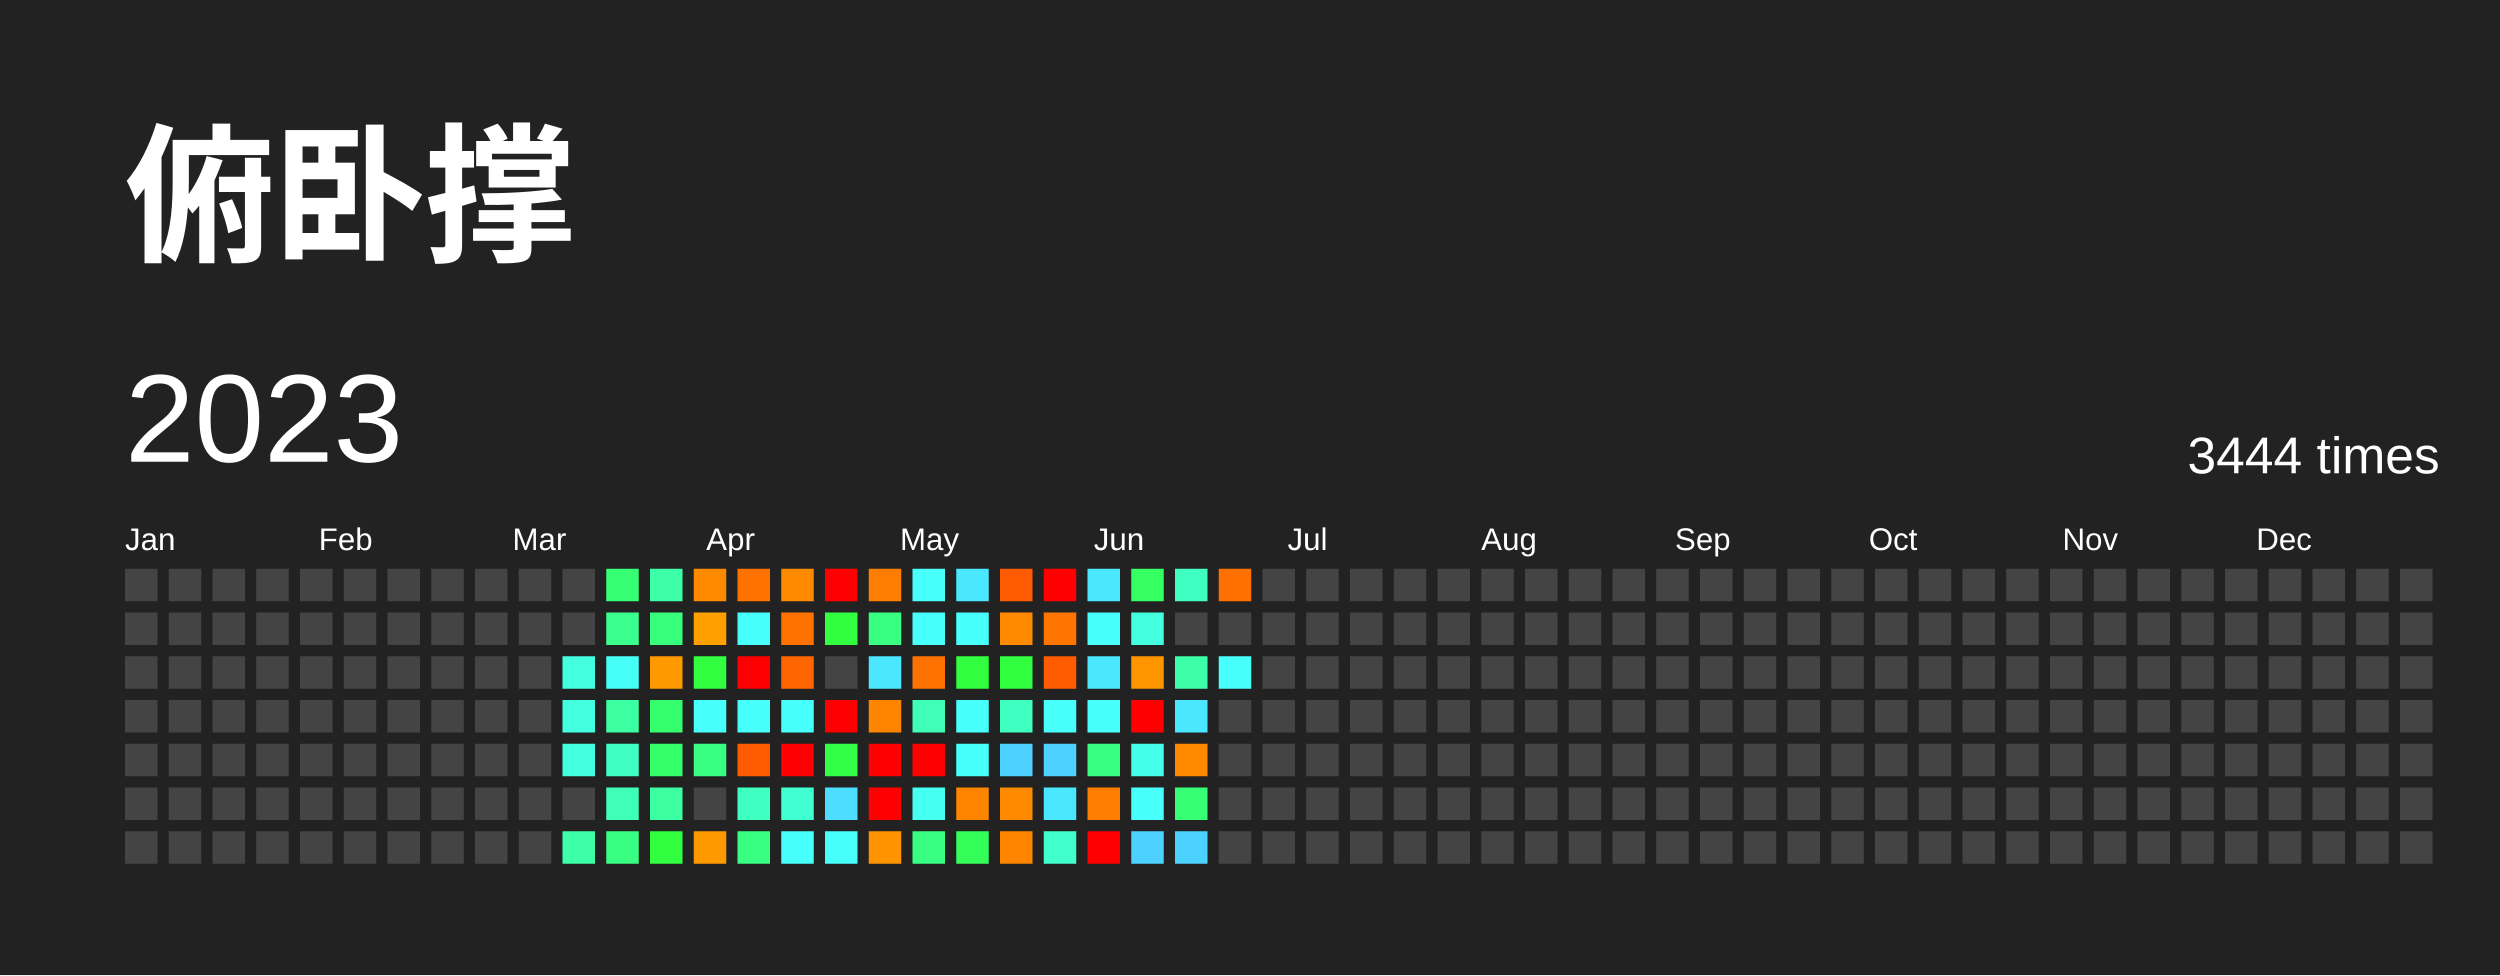
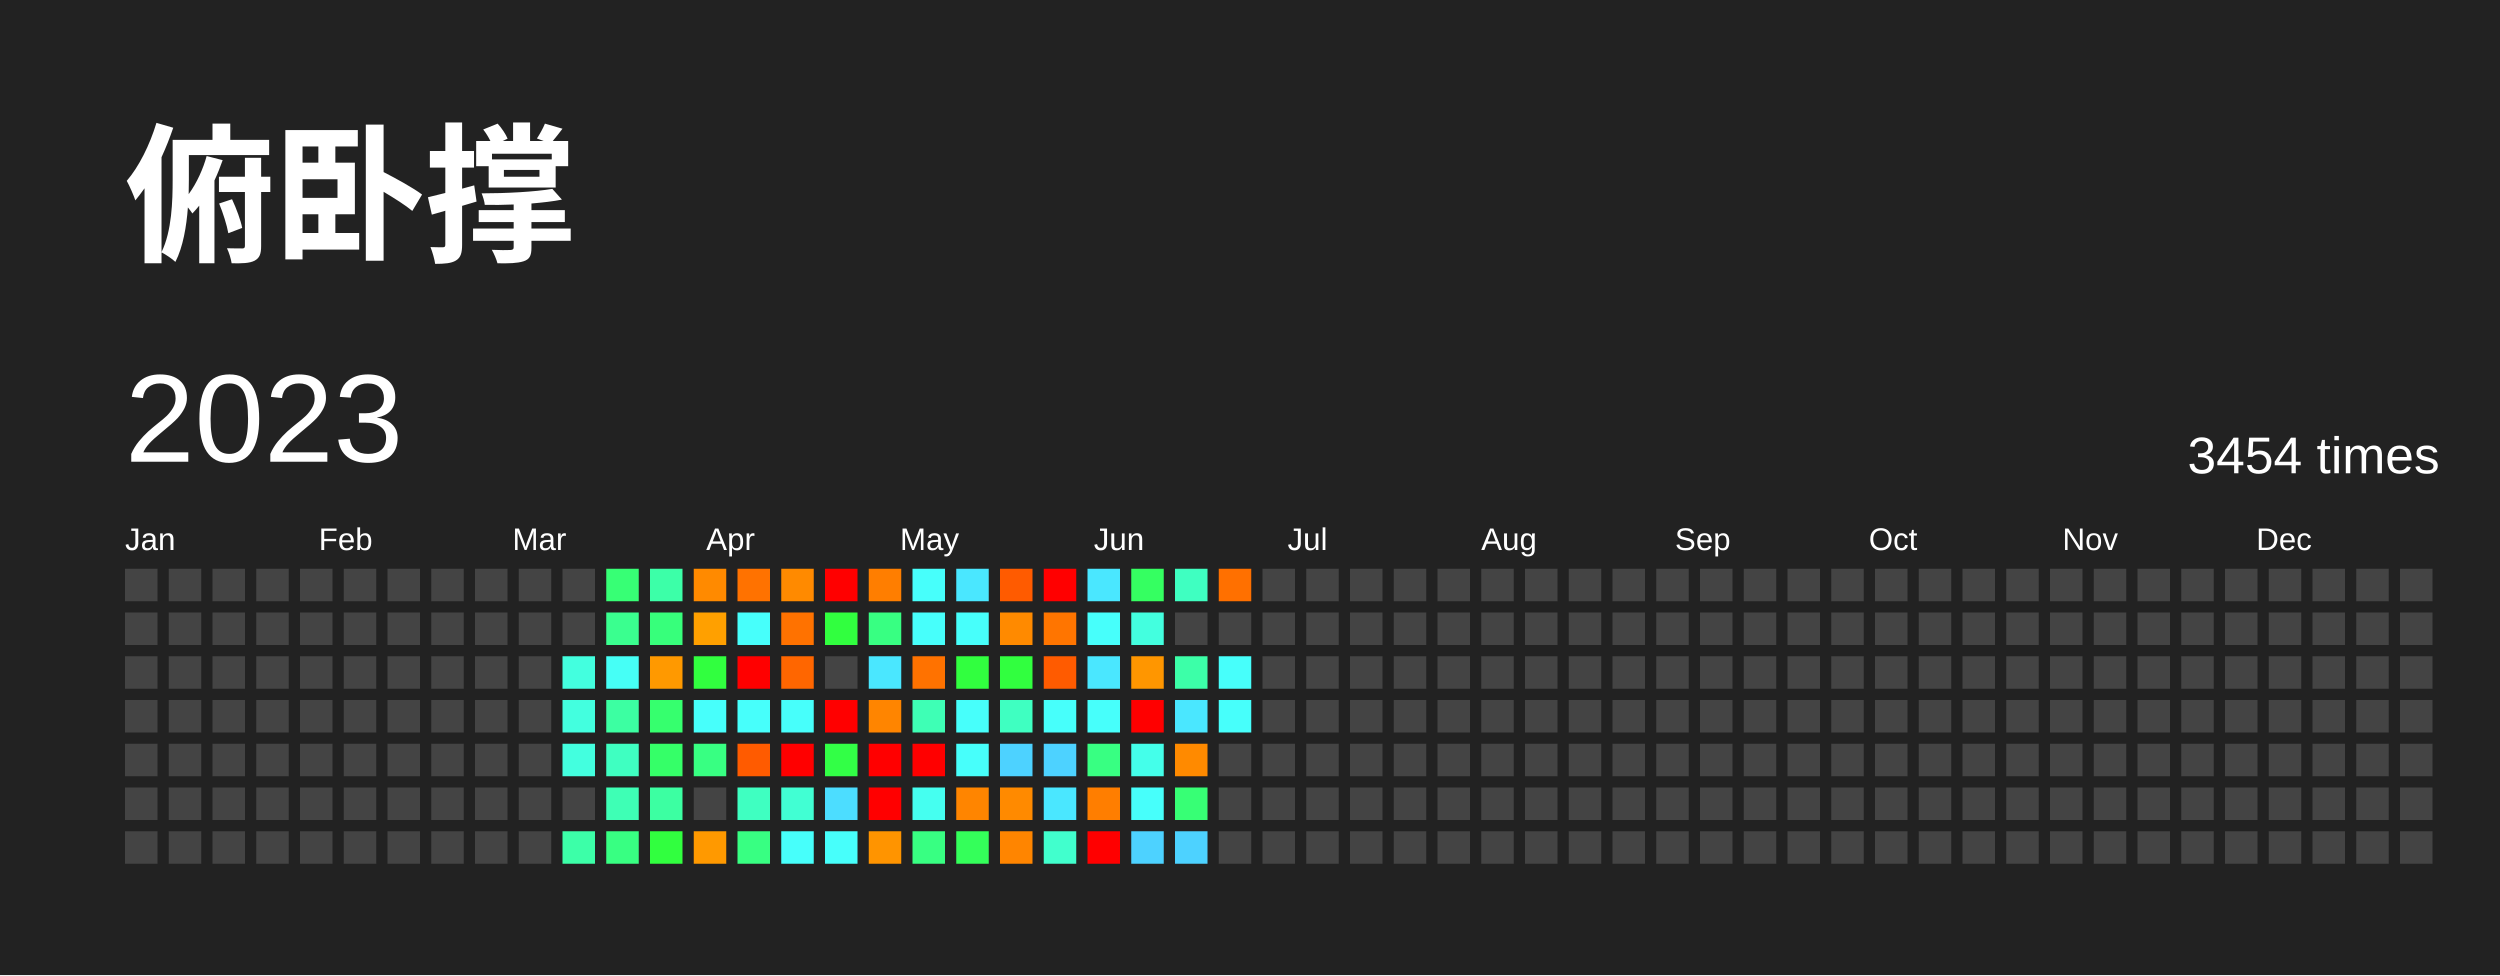
<svg xmlns="http://www.w3.org/2000/svg" baseProfile="full" height="78mm" version="1.1" viewBox="0,0,200,78" width="200mm">
  <defs />
  <rect fill="#222222" height="78" width="200" x="0" y="0" />
  <text fill="#FFFFFF" style="font-size:12px; font-family:Arial; font-weight:bold;" x="10" y="20">俯卧撑</text>
  <text dominant-baseline="hanging" fill="#FFFFFF" style="font-size:10.0px; font-family:Arial;" x="10" y="30">2023</text>
-   <text dominant-baseline="hanging" fill="#FFFFFF" style="font-size:4.125px; font-family:Arial;" x="175" y="35">3444 times</text>
+   <text dominant-baseline="hanging" fill="#FFFFFF" style="font-size:4.125px; font-family:Arial;" x="175" y="35">3454 times</text>
  <text fill="#FFFFFF" style="font-size:2.5px; font-family:Arial" x="10.0" y="44">Jan</text>
  <text fill="#FFFFFF" style="font-size:2.5px; font-family:Arial" x="25.5" y="44">Feb</text>
  <text fill="#FFFFFF" style="font-size:2.5px; font-family:Arial" x="41.0" y="44">Mar</text>
  <text fill="#FFFFFF" style="font-size:2.5px; font-family:Arial" x="56.5" y="44">Apr</text>
  <text fill="#FFFFFF" style="font-size:2.5px; font-family:Arial" x="72.0" y="44">May</text>
  <text fill="#FFFFFF" style="font-size:2.5px; font-family:Arial" x="87.5" y="44">Jun</text>
  <text fill="#FFFFFF" style="font-size:2.5px; font-family:Arial" x="103.0" y="44">Jul</text>
  <text fill="#FFFFFF" style="font-size:2.5px; font-family:Arial" x="118.5" y="44">Aug</text>
  <text fill="#FFFFFF" style="font-size:2.5px; font-family:Arial" x="134.0" y="44">Sep</text>
  <text fill="#FFFFFF" style="font-size:2.5px; font-family:Arial" x="149.5" y="44">Oct</text>
  <text fill="#FFFFFF" style="font-size:2.5px; font-family:Arial" x="165.0" y="44">Nov</text>
  <text fill="#FFFFFF" style="font-size:2.5px; font-family:Arial" x="180.5" y="44">Dec</text>
  <rect fill="#444444" height="2.6" width="2.6" x="10.0" y="45.5" />
  <rect fill="#444444" height="2.6" width="2.6" x="10.0" y="49.0" />
  <rect fill="#444444" height="2.6" width="2.6" x="10.0" y="52.5" />
  <rect fill="#444444" height="2.6" width="2.6" x="10.0" y="56.0" />
  <rect fill="#444444" height="2.6" width="2.6" x="10.0" y="59.5" />
  <rect fill="#444444" height="2.6" width="2.6" x="10.0" y="63.0" />
  <rect fill="#444444" height="2.6" width="2.6" x="10.0" y="66.5" />
  <rect fill="#444444" height="2.6" width="2.6" x="13.5" y="45.5" />
  <rect fill="#444444" height="2.6" width="2.6" x="13.5" y="49.0" />
  <rect fill="#444444" height="2.6" width="2.6" x="13.5" y="52.5" />
  <rect fill="#444444" height="2.6" width="2.6" x="13.5" y="56.0" />
  <rect fill="#444444" height="2.6" width="2.6" x="13.5" y="59.5" />
  <rect fill="#444444" height="2.6" width="2.6" x="13.5" y="63.0" />
  <rect fill="#444444" height="2.6" width="2.6" x="13.5" y="66.5" />
  <rect fill="#444444" height="2.6" width="2.6" x="17.0" y="45.5" />
  <rect fill="#444444" height="2.6" width="2.6" x="17.0" y="49.0" />
  <rect fill="#444444" height="2.6" width="2.6" x="17.0" y="52.5" />
  <rect fill="#444444" height="2.6" width="2.6" x="17.0" y="56.0" />
  <rect fill="#444444" height="2.6" width="2.6" x="17.0" y="59.5" />
  <rect fill="#444444" height="2.6" width="2.6" x="17.0" y="63.0" />
  <rect fill="#444444" height="2.6" width="2.6" x="17.0" y="66.5" />
  <rect fill="#444444" height="2.6" width="2.6" x="20.5" y="45.5" />
  <rect fill="#444444" height="2.6" width="2.6" x="20.5" y="49.0" />
  <rect fill="#444444" height="2.6" width="2.6" x="20.5" y="52.5" />
  <rect fill="#444444" height="2.6" width="2.6" x="20.5" y="56.0" />
  <rect fill="#444444" height="2.6" width="2.6" x="20.5" y="59.5" />
  <rect fill="#444444" height="2.6" width="2.6" x="20.5" y="63.0" />
  <rect fill="#444444" height="2.6" width="2.6" x="20.5" y="66.5" />
  <rect fill="#444444" height="2.6" width="2.6" x="24.0" y="45.5" />
  <rect fill="#444444" height="2.6" width="2.6" x="24.0" y="49.0" />
  <rect fill="#444444" height="2.6" width="2.6" x="24.0" y="52.5" />
  <rect fill="#444444" height="2.6" width="2.6" x="24.0" y="56.0" />
  <rect fill="#444444" height="2.6" width="2.6" x="24.0" y="59.5" />
  <rect fill="#444444" height="2.6" width="2.6" x="24.0" y="63.0" />
  <rect fill="#444444" height="2.6" width="2.6" x="24.0" y="66.5" />
  <rect fill="#444444" height="2.6" width="2.6" x="27.5" y="45.5" />
  <rect fill="#444444" height="2.6" width="2.6" x="27.5" y="49.0" />
  <rect fill="#444444" height="2.6" width="2.6" x="27.5" y="52.5" />
  <rect fill="#444444" height="2.6" width="2.6" x="27.5" y="56.0" />
  <rect fill="#444444" height="2.6" width="2.6" x="27.5" y="59.5" />
  <rect fill="#444444" height="2.6" width="2.6" x="27.5" y="63.0" />
  <rect fill="#444444" height="2.6" width="2.6" x="27.5" y="66.5" />
  <rect fill="#444444" height="2.6" width="2.6" x="31.0" y="45.5" />
  <rect fill="#444444" height="2.6" width="2.6" x="31.0" y="49.0" />
  <rect fill="#444444" height="2.6" width="2.6" x="31.0" y="52.5" />
  <rect fill="#444444" height="2.6" width="2.6" x="31.0" y="56.0" />
  <rect fill="#444444" height="2.6" width="2.6" x="31.0" y="59.5" />
  <rect fill="#444444" height="2.6" width="2.6" x="31.0" y="63.0" />
  <rect fill="#444444" height="2.6" width="2.6" x="31.0" y="66.5" />
  <rect fill="#444444" height="2.6" width="2.6" x="34.5" y="45.5" />
  <rect fill="#444444" height="2.6" width="2.6" x="34.5" y="49.0" />
  <rect fill="#444444" height="2.6" width="2.6" x="34.5" y="52.5" />
  <rect fill="#444444" height="2.6" width="2.6" x="34.5" y="56.0" />
  <rect fill="#444444" height="2.6" width="2.6" x="34.5" y="59.5" />
  <rect fill="#444444" height="2.6" width="2.6" x="34.5" y="63.0" />
  <rect fill="#444444" height="2.6" width="2.6" x="34.5" y="66.5" />
  <rect fill="#444444" height="2.6" width="2.6" x="38.0" y="45.5" />
  <rect fill="#444444" height="2.6" width="2.6" x="38.0" y="49.0" />
  <rect fill="#444444" height="2.6" width="2.6" x="38.0" y="52.5" />
  <rect fill="#444444" height="2.6" width="2.6" x="38.0" y="56.0" />
  <rect fill="#444444" height="2.6" width="2.6" x="38.0" y="59.5" />
  <rect fill="#444444" height="2.6" width="2.6" x="38.0" y="63.0" />
  <rect fill="#444444" height="2.6" width="2.6" x="38.0" y="66.5" />
  <rect fill="#444444" height="2.6" width="2.6" x="41.5" y="45.5" />
  <rect fill="#444444" height="2.6" width="2.6" x="41.5" y="49.0" />
  <rect fill="#444444" height="2.6" width="2.6" x="41.5" y="52.5" />
  <rect fill="#444444" height="2.6" width="2.6" x="41.5" y="56.0" />
  <rect fill="#444444" height="2.6" width="2.6" x="41.5" y="59.5" />
  <rect fill="#444444" height="2.6" width="2.6" x="41.5" y="63.0" />
  <rect fill="#444444" height="2.6" width="2.6" x="41.5" y="66.5" />
  <rect fill="#444444" height="2.6" width="2.6" x="45.0" y="45.5" />
  <rect fill="#444444" height="2.6" width="2.6" x="45.0" y="49.0" />
  <rect fill="#43ffdf" height="2.6" width="2.6" x="45.0" y="52.5" />
  <rect fill="#43ffdf" height="2.6" width="2.6" x="45.0" y="56.0" />
  <rect fill="#43ffdf" height="2.6" width="2.6" x="45.0" y="59.5" />
  <rect fill="#444444" height="2.6" width="2.6" x="45.0" y="63.0" />
  <rect fill="#3cffa8" height="2.6" width="2.6" x="45.0" y="66.5" />
  <rect fill="#37ff75" height="2.6" width="2.6" x="48.5" y="45.5" />
  <rect fill="#3aff8f" height="2.6" width="2.6" x="48.5" y="49.0" />
  <rect fill="#46fff6" height="2.6" width="2.6" x="48.5" y="52.5" />
  <rect fill="#3cffa2" height="2.6" width="2.6" x="48.5" y="56.0" />
  <rect fill="#3fffc1" height="2.6" width="2.6" x="48.5" y="59.5" />
  <rect fill="#3effb5" height="2.6" width="2.6" x="48.5" y="63.0" />
  <rect fill="#38ff82" height="2.6" width="2.6" x="48.5" y="66.5" />
  <rect fill="#3cffa8" height="2.6" width="2.6" x="52.0" y="45.5" />
  <rect fill="#37ff7b" height="2.6" width="2.6" x="52.0" y="49.0" />
  <rect fill="#ff9900" height="2.6" width="2.6" x="52.0" y="52.5" />
  <rect fill="#36ff6e" height="2.6" width="2.6" x="52.0" y="56.0" />
  <rect fill="#35ff68" height="2.6" width="2.6" x="52.0" y="59.5" />
  <rect fill="#3cffa2" height="2.6" width="2.6" x="52.0" y="63.0" />
  <rect fill="#31ff3f" height="2.6" width="2.6" x="52.0" y="66.5" />
  <rect fill="#ff8a00" height="2.6" width="2.6" x="55.5" y="45.5" />
  <rect fill="#ffa000" height="2.6" width="2.6" x="55.5" y="49.0" />
  <rect fill="#31ff3f" height="2.6" width="2.6" x="55.5" y="52.5" />
  <rect fill="#47fffb" height="2.6" width="2.6" x="55.5" y="56.0" />
  <rect fill="#38ff82" height="2.6" width="2.6" x="55.5" y="59.5" />
  <rect fill="#444444" height="2.6" width="2.6" x="55.5" y="63.0" />
  <rect fill="#ff9900" height="2.6" width="2.6" x="55.5" y="66.5" />
  <rect fill="#ff7200" height="2.6" width="2.6" x="59.0" y="45.5" />
  <rect fill="#47fffb" height="2.6" width="2.6" x="59.0" y="49.0" />
  <rect fill="red" height="2.6" width="2.6" x="59.0" y="52.5" />
  <rect fill="#47fffb" height="2.6" width="2.6" x="59.0" y="56.0" />
  <rect fill="#ff5b00" height="2.6" width="2.6" x="59.0" y="59.5" />
  <rect fill="#3fffc1" height="2.6" width="2.6" x="59.0" y="63.0" />
  <rect fill="#38ff82" height="2.6" width="2.6" x="59.0" y="66.5" />
  <rect fill="#ff8a00" height="2.6" width="2.6" x="62.5" y="45.5" />
  <rect fill="#ff7200" height="2.6" width="2.6" x="62.5" y="49.0" />
  <rect fill="#ff6600" height="2.6" width="2.6" x="62.5" y="52.5" />
  <rect fill="#47fffb" height="2.6" width="2.6" x="62.5" y="56.0" />
  <rect fill="red" height="2.6" width="2.6" x="62.5" y="59.5" />
  <rect fill="#41ffd3" height="2.6" width="2.6" x="62.5" y="63.0" />
  <rect fill="#47fffb" height="2.6" width="2.6" x="62.5" y="66.5" />
  <rect fill="red" height="2.6" width="2.6" x="66.0" y="45.5" />
  <rect fill="#31ff3f" height="2.6" width="2.6" x="66.0" y="49.0" />
  <rect fill="#444444" height="2.6" width="2.6" x="66.0" y="52.5" />
  <rect fill="red" height="2.6" width="2.6" x="66.0" y="56.0" />
  <rect fill="#32ff46" height="2.6" width="2.6" x="66.0" y="59.5" />
  <rect fill="#4cddff" height="2.6" width="2.6" x="66.0" y="63.0" />
  <rect fill="#47fffb" height="2.6" width="2.6" x="66.0" y="66.5" />
  <rect fill="#ff7e00" height="2.6" width="2.6" x="69.5" y="45.5" />
  <rect fill="#38ff82" height="2.6" width="2.6" x="69.5" y="49.0" />
  <rect fill="#4ae7ff" height="2.6" width="2.6" x="69.5" y="52.5" />
  <rect fill="#ff8500" height="2.6" width="2.6" x="69.5" y="56.0" />
  <rect fill="red" height="2.6" width="2.6" x="69.5" y="59.5" />
  <rect fill="red" height="2.6" width="2.6" x="69.5" y="63.0" />
  <rect fill="#ff9400" height="2.6" width="2.6" x="69.5" y="66.5" />
  <rect fill="#47fffb" height="2.6" width="2.6" x="73.0" y="45.5" />
  <rect fill="#47fffb" height="2.6" width="2.6" x="73.0" y="49.0" />
  <rect fill="#ff7200" height="2.6" width="2.6" x="73.0" y="52.5" />
  <rect fill="#3effb5" height="2.6" width="2.6" x="73.0" y="56.0" />
  <rect fill="red" height="2.6" width="2.6" x="73.0" y="59.5" />
  <rect fill="#45fff0" height="2.6" width="2.6" x="73.0" y="63.0" />
  <rect fill="#38ff82" height="2.6" width="2.6" x="73.0" y="66.5" />
  <rect fill="#4ae7ff" height="2.6" width="2.6" x="76.5" y="45.5" />
  <rect fill="#47fffb" height="2.6" width="2.6" x="76.5" y="49.0" />
  <rect fill="#31ff3f" height="2.6" width="2.6" x="76.5" y="52.5" />
  <rect fill="#47fffb" height="2.6" width="2.6" x="76.5" y="56.0" />
  <rect fill="#47fffb" height="2.6" width="2.6" x="76.5" y="59.5" />
  <rect fill="#ff8500" height="2.6" width="2.6" x="76.5" y="63.0" />
  <rect fill="#34ff5a" height="2.6" width="2.6" x="76.5" y="66.5" />
  <rect fill="#ff5b00" height="2.6" width="2.6" x="80.0" y="45.5" />
  <rect fill="#ff8a00" height="2.6" width="2.6" x="80.0" y="49.0" />
  <rect fill="#31ff3f" height="2.6" width="2.6" x="80.0" y="52.5" />
  <rect fill="#3fffc1" height="2.6" width="2.6" x="80.0" y="56.0" />
  <rect fill="#4dd2ff" height="2.6" width="2.6" x="80.0" y="59.5" />
  <rect fill="#ff8a00" height="2.6" width="2.6" x="80.0" y="63.0" />
  <rect fill="#ff8500" height="2.6" width="2.6" x="80.0" y="66.5" />
  <rect fill="red" height="2.6" width="2.6" x="83.5" y="45.5" />
  <rect fill="#ff7500" height="2.6" width="2.6" x="83.5" y="49.0" />
  <rect fill="#ff5b00" height="2.6" width="2.6" x="83.5" y="52.5" />
  <rect fill="#47fffb" height="2.6" width="2.6" x="83.5" y="56.0" />
  <rect fill="#4dd2ff" height="2.6" width="2.6" x="83.5" y="59.5" />
  <rect fill="#4ae7ff" height="2.6" width="2.6" x="83.5" y="63.0" />
  <rect fill="#41ffcd" height="2.6" width="2.6" x="83.5" y="66.5" />
  <rect fill="#4ae7ff" height="2.6" width="2.6" x="87.0" y="45.5" />
  <rect fill="#47fffb" height="2.6" width="2.6" x="87.0" y="49.0" />
  <rect fill="#4ae7ff" height="2.6" width="2.6" x="87.0" y="52.5" />
  <rect fill="#47fffb" height="2.6" width="2.6" x="87.0" y="56.0" />
  <rect fill="#38ff82" height="2.6" width="2.6" x="87.0" y="59.5" />
  <rect fill="#ff7e00" height="2.6" width="2.6" x="87.0" y="63.0" />
  <rect fill="red" height="2.6" width="2.6" x="87.0" y="66.5" />
  <rect fill="#35ff61" height="2.6" width="2.6" x="90.5" y="45.5" />
  <rect fill="#43ffdf" height="2.6" width="2.6" x="90.5" y="49.0" />
  <rect fill="#ff9600" height="2.6" width="2.6" x="90.5" y="52.5" />
  <rect fill="red" height="2.6" width="2.6" x="90.5" y="56.0" />
  <rect fill="#44ffea" height="2.6" width="2.6" x="90.5" y="59.5" />
  <rect fill="#47fffb" height="2.6" width="2.6" x="90.5" y="63.0" />
  <rect fill="#4dd2ff" height="2.6" width="2.6" x="90.5" y="66.5" />
  <rect fill="#3fffc1" height="2.6" width="2.6" x="94.0" y="45.5" />
  <rect fill="#444444" height="2.6" width="2.6" x="94.0" y="49.0" />
  <rect fill="#3cffa8" height="2.6" width="2.6" x="94.0" y="52.5" />
  <rect fill="#4ae7ff" height="2.6" width="2.6" x="94.0" y="56.0" />
  <rect fill="#ff8a00" height="2.6" width="2.6" x="94.0" y="59.5" />
  <rect fill="#37ff75" height="2.6" width="2.6" x="94.0" y="63.0" />
  <rect fill="#4dd2ff" height="2.6" width="2.6" x="94.0" y="66.5" />
  <rect fill="#ff7000" height="2.6" width="2.6" x="97.5" y="45.5" />
  <rect fill="#444444" height="2.6" width="2.6" x="97.5" y="49.0" />
  <rect fill="#47fffb" height="2.6" width="2.6" x="97.5" y="52.5" />
-   <rect fill="#444444" height="2.6" width="2.6" x="97.5" y="56.0" />
+   <rect fill="#47fffb" height="2.6" width="2.6" x="97.5" y="56.0" />
  <rect fill="#444444" height="2.6" width="2.6" x="97.5" y="59.5" />
  <rect fill="#444444" height="2.6" width="2.6" x="97.5" y="63.0" />
  <rect fill="#444444" height="2.6" width="2.6" x="97.5" y="66.5" />
  <rect fill="#444444" height="2.6" width="2.6" x="101.0" y="45.5" />
  <rect fill="#444444" height="2.6" width="2.6" x="101.0" y="49.0" />
  <rect fill="#444444" height="2.6" width="2.6" x="101.0" y="52.5" />
  <rect fill="#444444" height="2.6" width="2.6" x="101.0" y="56.0" />
  <rect fill="#444444" height="2.6" width="2.6" x="101.0" y="59.5" />
  <rect fill="#444444" height="2.6" width="2.6" x="101.0" y="63.0" />
  <rect fill="#444444" height="2.6" width="2.6" x="101.0" y="66.5" />
  <rect fill="#444444" height="2.6" width="2.6" x="104.5" y="45.5" />
  <rect fill="#444444" height="2.6" width="2.6" x="104.5" y="49.0" />
  <rect fill="#444444" height="2.6" width="2.6" x="104.5" y="52.5" />
  <rect fill="#444444" height="2.6" width="2.6" x="104.5" y="56.0" />
  <rect fill="#444444" height="2.6" width="2.6" x="104.5" y="59.5" />
  <rect fill="#444444" height="2.6" width="2.6" x="104.5" y="63.0" />
  <rect fill="#444444" height="2.6" width="2.6" x="104.5" y="66.5" />
  <rect fill="#444444" height="2.6" width="2.6" x="108.0" y="45.5" />
  <rect fill="#444444" height="2.6" width="2.6" x="108.0" y="49.0" />
  <rect fill="#444444" height="2.6" width="2.6" x="108.0" y="52.5" />
  <rect fill="#444444" height="2.6" width="2.6" x="108.0" y="56.0" />
  <rect fill="#444444" height="2.6" width="2.6" x="108.0" y="59.5" />
  <rect fill="#444444" height="2.6" width="2.6" x="108.0" y="63.0" />
  <rect fill="#444444" height="2.6" width="2.6" x="108.0" y="66.5" />
  <rect fill="#444444" height="2.6" width="2.6" x="111.5" y="45.5" />
  <rect fill="#444444" height="2.6" width="2.6" x="111.5" y="49.0" />
  <rect fill="#444444" height="2.6" width="2.6" x="111.5" y="52.5" />
  <rect fill="#444444" height="2.6" width="2.6" x="111.5" y="56.0" />
  <rect fill="#444444" height="2.6" width="2.6" x="111.5" y="59.5" />
  <rect fill="#444444" height="2.6" width="2.6" x="111.5" y="63.0" />
  <rect fill="#444444" height="2.6" width="2.6" x="111.5" y="66.5" />
  <rect fill="#444444" height="2.6" width="2.6" x="115.0" y="45.5" />
  <rect fill="#444444" height="2.6" width="2.6" x="115.0" y="49.0" />
  <rect fill="#444444" height="2.6" width="2.6" x="115.0" y="52.5" />
  <rect fill="#444444" height="2.6" width="2.6" x="115.0" y="56.0" />
  <rect fill="#444444" height="2.6" width="2.6" x="115.0" y="59.5" />
  <rect fill="#444444" height="2.6" width="2.6" x="115.0" y="63.0" />
  <rect fill="#444444" height="2.6" width="2.6" x="115.0" y="66.5" />
  <rect fill="#444444" height="2.6" width="2.6" x="118.5" y="45.5" />
  <rect fill="#444444" height="2.6" width="2.6" x="118.5" y="49.0" />
  <rect fill="#444444" height="2.6" width="2.6" x="118.5" y="52.5" />
  <rect fill="#444444" height="2.6" width="2.6" x="118.5" y="56.0" />
  <rect fill="#444444" height="2.6" width="2.6" x="118.5" y="59.5" />
  <rect fill="#444444" height="2.6" width="2.6" x="118.5" y="63.0" />
  <rect fill="#444444" height="2.6" width="2.6" x="118.5" y="66.5" />
  <rect fill="#444444" height="2.6" width="2.6" x="122.0" y="45.5" />
  <rect fill="#444444" height="2.6" width="2.6" x="122.0" y="49.0" />
  <rect fill="#444444" height="2.6" width="2.6" x="122.0" y="52.5" />
  <rect fill="#444444" height="2.6" width="2.6" x="122.0" y="56.0" />
  <rect fill="#444444" height="2.6" width="2.6" x="122.0" y="59.5" />
  <rect fill="#444444" height="2.6" width="2.6" x="122.0" y="63.0" />
  <rect fill="#444444" height="2.6" width="2.6" x="122.0" y="66.5" />
  <rect fill="#444444" height="2.6" width="2.6" x="125.5" y="45.5" />
  <rect fill="#444444" height="2.6" width="2.6" x="125.5" y="49.0" />
  <rect fill="#444444" height="2.6" width="2.6" x="125.5" y="52.5" />
  <rect fill="#444444" height="2.6" width="2.6" x="125.5" y="56.0" />
  <rect fill="#444444" height="2.6" width="2.6" x="125.5" y="59.5" />
  <rect fill="#444444" height="2.6" width="2.6" x="125.5" y="63.0" />
  <rect fill="#444444" height="2.6" width="2.6" x="125.5" y="66.5" />
  <rect fill="#444444" height="2.6" width="2.6" x="129.0" y="45.5" />
  <rect fill="#444444" height="2.6" width="2.6" x="129.0" y="49.0" />
  <rect fill="#444444" height="2.6" width="2.6" x="129.0" y="52.5" />
  <rect fill="#444444" height="2.6" width="2.6" x="129.0" y="56.0" />
  <rect fill="#444444" height="2.6" width="2.6" x="129.0" y="59.5" />
  <rect fill="#444444" height="2.6" width="2.6" x="129.0" y="63.0" />
  <rect fill="#444444" height="2.6" width="2.6" x="129.0" y="66.5" />
  <rect fill="#444444" height="2.6" width="2.6" x="132.5" y="45.5" />
  <rect fill="#444444" height="2.6" width="2.6" x="132.5" y="49.0" />
  <rect fill="#444444" height="2.6" width="2.6" x="132.5" y="52.5" />
  <rect fill="#444444" height="2.6" width="2.6" x="132.5" y="56.0" />
  <rect fill="#444444" height="2.6" width="2.6" x="132.5" y="59.5" />
  <rect fill="#444444" height="2.6" width="2.6" x="132.5" y="63.0" />
  <rect fill="#444444" height="2.6" width="2.6" x="132.5" y="66.5" />
  <rect fill="#444444" height="2.6" width="2.6" x="136.0" y="45.5" />
  <rect fill="#444444" height="2.6" width="2.6" x="136.0" y="49.0" />
  <rect fill="#444444" height="2.6" width="2.6" x="136.0" y="52.5" />
  <rect fill="#444444" height="2.6" width="2.6" x="136.0" y="56.0" />
  <rect fill="#444444" height="2.6" width="2.6" x="136.0" y="59.5" />
  <rect fill="#444444" height="2.6" width="2.6" x="136.0" y="63.0" />
  <rect fill="#444444" height="2.6" width="2.6" x="136.0" y="66.5" />
  <rect fill="#444444" height="2.6" width="2.6" x="139.5" y="45.5" />
  <rect fill="#444444" height="2.6" width="2.6" x="139.5" y="49.0" />
  <rect fill="#444444" height="2.6" width="2.6" x="139.5" y="52.5" />
  <rect fill="#444444" height="2.6" width="2.6" x="139.5" y="56.0" />
  <rect fill="#444444" height="2.6" width="2.6" x="139.5" y="59.5" />
  <rect fill="#444444" height="2.6" width="2.6" x="139.5" y="63.0" />
  <rect fill="#444444" height="2.6" width="2.6" x="139.5" y="66.5" />
  <rect fill="#444444" height="2.6" width="2.6" x="143.0" y="45.5" />
  <rect fill="#444444" height="2.6" width="2.6" x="143.0" y="49.0" />
  <rect fill="#444444" height="2.6" width="2.6" x="143.0" y="52.5" />
  <rect fill="#444444" height="2.6" width="2.6" x="143.0" y="56.0" />
  <rect fill="#444444" height="2.6" width="2.6" x="143.0" y="59.5" />
  <rect fill="#444444" height="2.6" width="2.6" x="143.0" y="63.0" />
  <rect fill="#444444" height="2.6" width="2.6" x="143.0" y="66.5" />
  <rect fill="#444444" height="2.6" width="2.6" x="146.5" y="45.5" />
  <rect fill="#444444" height="2.6" width="2.6" x="146.5" y="49.0" />
  <rect fill="#444444" height="2.6" width="2.6" x="146.5" y="52.5" />
  <rect fill="#444444" height="2.6" width="2.6" x="146.5" y="56.0" />
  <rect fill="#444444" height="2.6" width="2.6" x="146.5" y="59.5" />
  <rect fill="#444444" height="2.6" width="2.6" x="146.5" y="63.0" />
  <rect fill="#444444" height="2.6" width="2.6" x="146.5" y="66.5" />
  <rect fill="#444444" height="2.6" width="2.6" x="150.0" y="45.5" />
  <rect fill="#444444" height="2.6" width="2.6" x="150.0" y="49.0" />
  <rect fill="#444444" height="2.6" width="2.6" x="150.0" y="52.5" />
  <rect fill="#444444" height="2.6" width="2.6" x="150.0" y="56.0" />
  <rect fill="#444444" height="2.6" width="2.6" x="150.0" y="59.5" />
  <rect fill="#444444" height="2.6" width="2.6" x="150.0" y="63.0" />
  <rect fill="#444444" height="2.6" width="2.6" x="150.0" y="66.5" />
  <rect fill="#444444" height="2.6" width="2.6" x="153.5" y="45.5" />
  <rect fill="#444444" height="2.6" width="2.6" x="153.5" y="49.0" />
  <rect fill="#444444" height="2.6" width="2.6" x="153.5" y="52.5" />
  <rect fill="#444444" height="2.6" width="2.6" x="153.5" y="56.0" />
  <rect fill="#444444" height="2.6" width="2.6" x="153.5" y="59.5" />
  <rect fill="#444444" height="2.6" width="2.6" x="153.5" y="63.0" />
  <rect fill="#444444" height="2.6" width="2.6" x="153.5" y="66.5" />
  <rect fill="#444444" height="2.6" width="2.6" x="157.0" y="45.5" />
  <rect fill="#444444" height="2.6" width="2.6" x="157.0" y="49.0" />
  <rect fill="#444444" height="2.6" width="2.6" x="157.0" y="52.5" />
  <rect fill="#444444" height="2.6" width="2.6" x="157.0" y="56.0" />
  <rect fill="#444444" height="2.6" width="2.6" x="157.0" y="59.5" />
  <rect fill="#444444" height="2.6" width="2.6" x="157.0" y="63.0" />
  <rect fill="#444444" height="2.6" width="2.6" x="157.0" y="66.5" />
  <rect fill="#444444" height="2.6" width="2.6" x="160.5" y="45.5" />
  <rect fill="#444444" height="2.6" width="2.6" x="160.5" y="49.0" />
  <rect fill="#444444" height="2.6" width="2.6" x="160.5" y="52.5" />
  <rect fill="#444444" height="2.6" width="2.6" x="160.5" y="56.0" />
  <rect fill="#444444" height="2.6" width="2.6" x="160.5" y="59.5" />
  <rect fill="#444444" height="2.6" width="2.6" x="160.5" y="63.0" />
  <rect fill="#444444" height="2.6" width="2.6" x="160.5" y="66.5" />
  <rect fill="#444444" height="2.6" width="2.6" x="164.0" y="45.5" />
  <rect fill="#444444" height="2.6" width="2.6" x="164.0" y="49.0" />
  <rect fill="#444444" height="2.6" width="2.6" x="164.0" y="52.5" />
  <rect fill="#444444" height="2.6" width="2.6" x="164.0" y="56.0" />
  <rect fill="#444444" height="2.6" width="2.6" x="164.0" y="59.5" />
  <rect fill="#444444" height="2.6" width="2.6" x="164.0" y="63.0" />
  <rect fill="#444444" height="2.6" width="2.6" x="164.0" y="66.5" />
  <rect fill="#444444" height="2.6" width="2.6" x="167.5" y="45.5" />
  <rect fill="#444444" height="2.6" width="2.6" x="167.5" y="49.0" />
  <rect fill="#444444" height="2.6" width="2.6" x="167.5" y="52.5" />
  <rect fill="#444444" height="2.6" width="2.6" x="167.5" y="56.0" />
  <rect fill="#444444" height="2.6" width="2.6" x="167.5" y="59.5" />
  <rect fill="#444444" height="2.6" width="2.6" x="167.5" y="63.0" />
  <rect fill="#444444" height="2.6" width="2.6" x="167.5" y="66.5" />
  <rect fill="#444444" height="2.6" width="2.6" x="171.0" y="45.5" />
  <rect fill="#444444" height="2.6" width="2.6" x="171.0" y="49.0" />
  <rect fill="#444444" height="2.6" width="2.6" x="171.0" y="52.5" />
  <rect fill="#444444" height="2.6" width="2.6" x="171.0" y="56.0" />
  <rect fill="#444444" height="2.6" width="2.6" x="171.0" y="59.5" />
  <rect fill="#444444" height="2.6" width="2.6" x="171.0" y="63.0" />
  <rect fill="#444444" height="2.6" width="2.6" x="171.0" y="66.5" />
  <rect fill="#444444" height="2.6" width="2.6" x="174.5" y="45.5" />
  <rect fill="#444444" height="2.6" width="2.6" x="174.5" y="49.0" />
  <rect fill="#444444" height="2.6" width="2.6" x="174.5" y="52.5" />
  <rect fill="#444444" height="2.6" width="2.6" x="174.5" y="56.0" />
  <rect fill="#444444" height="2.6" width="2.6" x="174.5" y="59.5" />
  <rect fill="#444444" height="2.6" width="2.6" x="174.5" y="63.0" />
  <rect fill="#444444" height="2.6" width="2.6" x="174.5" y="66.5" />
  <rect fill="#444444" height="2.6" width="2.6" x="178.0" y="45.5" />
  <rect fill="#444444" height="2.6" width="2.6" x="178.0" y="49.0" />
  <rect fill="#444444" height="2.6" width="2.6" x="178.0" y="52.5" />
  <rect fill="#444444" height="2.6" width="2.6" x="178.0" y="56.0" />
  <rect fill="#444444" height="2.6" width="2.6" x="178.0" y="59.5" />
  <rect fill="#444444" height="2.6" width="2.6" x="178.0" y="63.0" />
  <rect fill="#444444" height="2.6" width="2.6" x="178.0" y="66.5" />
  <rect fill="#444444" height="2.6" width="2.6" x="181.5" y="45.5" />
  <rect fill="#444444" height="2.6" width="2.6" x="181.5" y="49.0" />
  <rect fill="#444444" height="2.6" width="2.6" x="181.5" y="52.5" />
  <rect fill="#444444" height="2.6" width="2.6" x="181.5" y="56.0" />
  <rect fill="#444444" height="2.6" width="2.6" x="181.5" y="59.5" />
  <rect fill="#444444" height="2.6" width="2.6" x="181.5" y="63.0" />
  <rect fill="#444444" height="2.6" width="2.6" x="181.5" y="66.5" />
  <rect fill="#444444" height="2.6" width="2.6" x="185.0" y="45.5" />
  <rect fill="#444444" height="2.6" width="2.6" x="185.0" y="49.0" />
  <rect fill="#444444" height="2.6" width="2.6" x="185.0" y="52.5" />
  <rect fill="#444444" height="2.6" width="2.6" x="185.0" y="56.0" />
  <rect fill="#444444" height="2.6" width="2.6" x="185.0" y="59.5" />
  <rect fill="#444444" height="2.6" width="2.6" x="185.0" y="63.0" />
  <rect fill="#444444" height="2.6" width="2.6" x="185.0" y="66.5" />
  <rect fill="#444444" height="2.6" width="2.6" x="188.5" y="45.5" />
  <rect fill="#444444" height="2.6" width="2.6" x="188.5" y="49.0" />
  <rect fill="#444444" height="2.6" width="2.6" x="188.5" y="52.5" />
  <rect fill="#444444" height="2.6" width="2.6" x="188.5" y="56.0" />
  <rect fill="#444444" height="2.6" width="2.6" x="188.5" y="59.5" />
  <rect fill="#444444" height="2.6" width="2.6" x="188.5" y="63.0" />
  <rect fill="#444444" height="2.6" width="2.6" x="188.5" y="66.5" />
  <rect fill="#444444" height="2.6" width="2.6" x="192.0" y="45.5" />
  <rect fill="#444444" height="2.6" width="2.6" x="192.0" y="49.0" />
  <rect fill="#444444" height="2.6" width="2.6" x="192.0" y="52.5" />
  <rect fill="#444444" height="2.6" width="2.6" x="192.0" y="56.0" />
  <rect fill="#444444" height="2.6" width="2.6" x="192.0" y="59.5" />
  <rect fill="#444444" height="2.6" width="2.6" x="192.0" y="63.0" />
  <rect fill="#444444" height="2.6" width="2.6" x="192.0" y="66.5" />
</svg>
